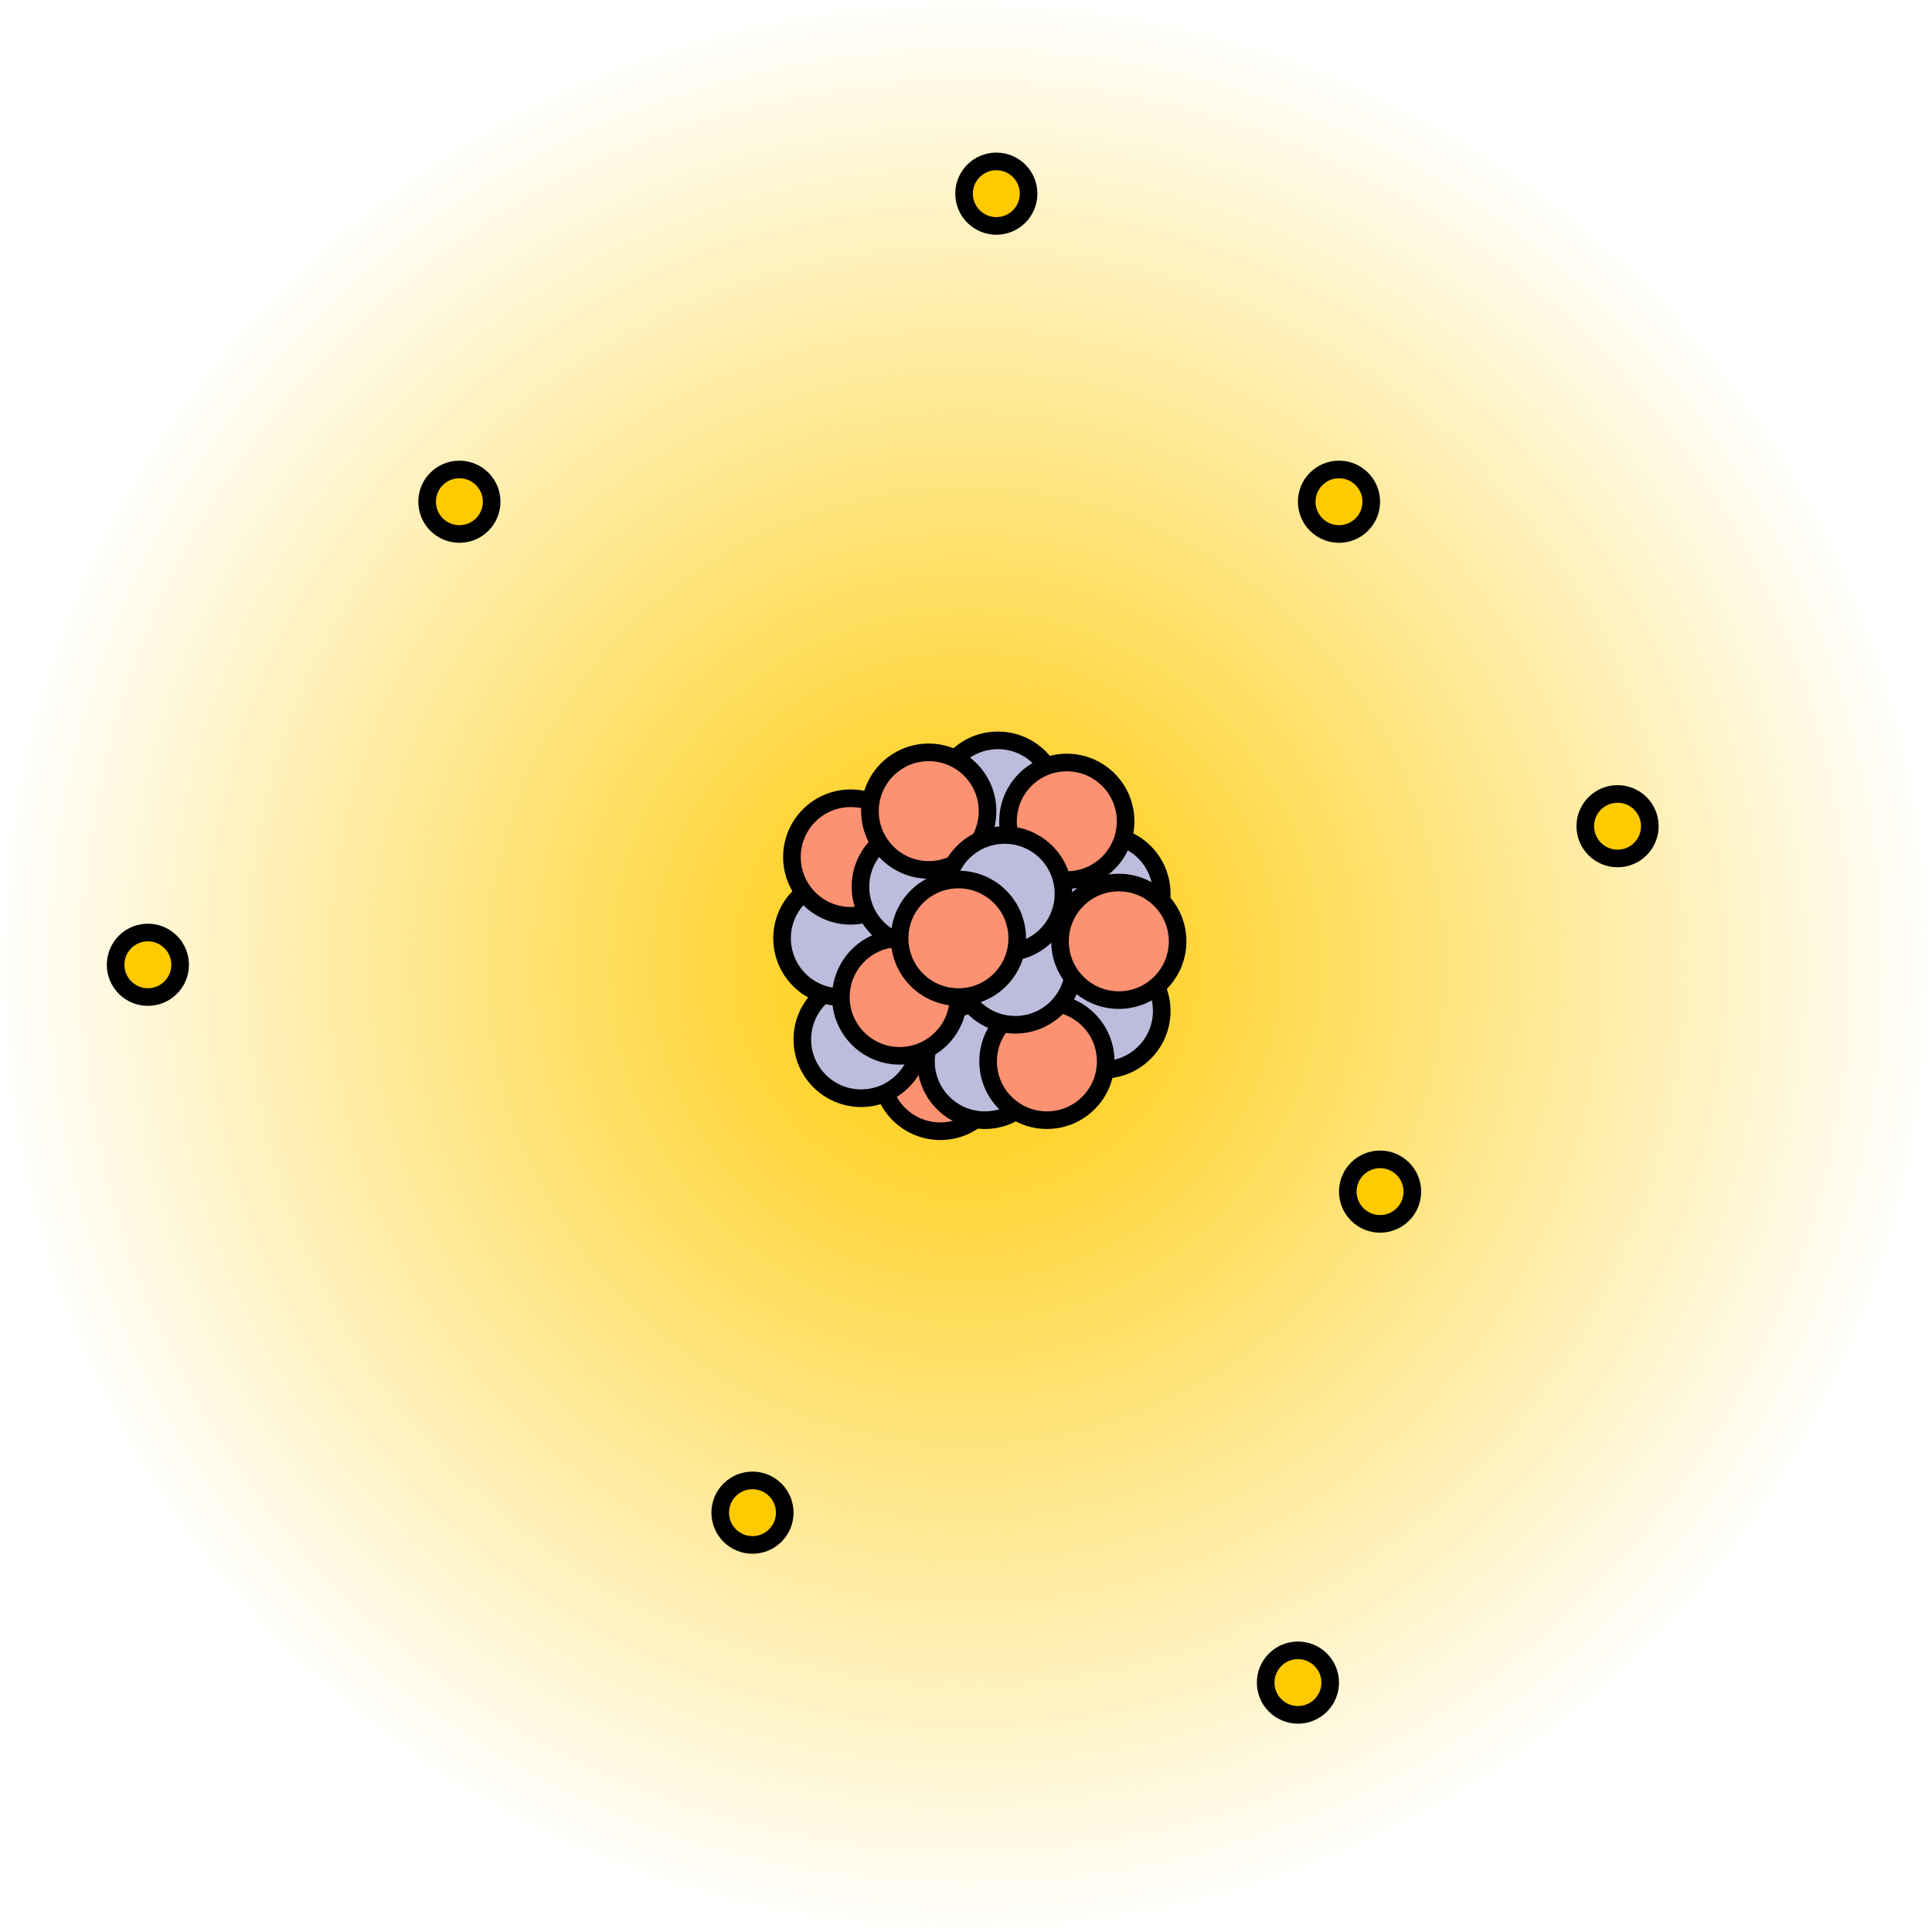
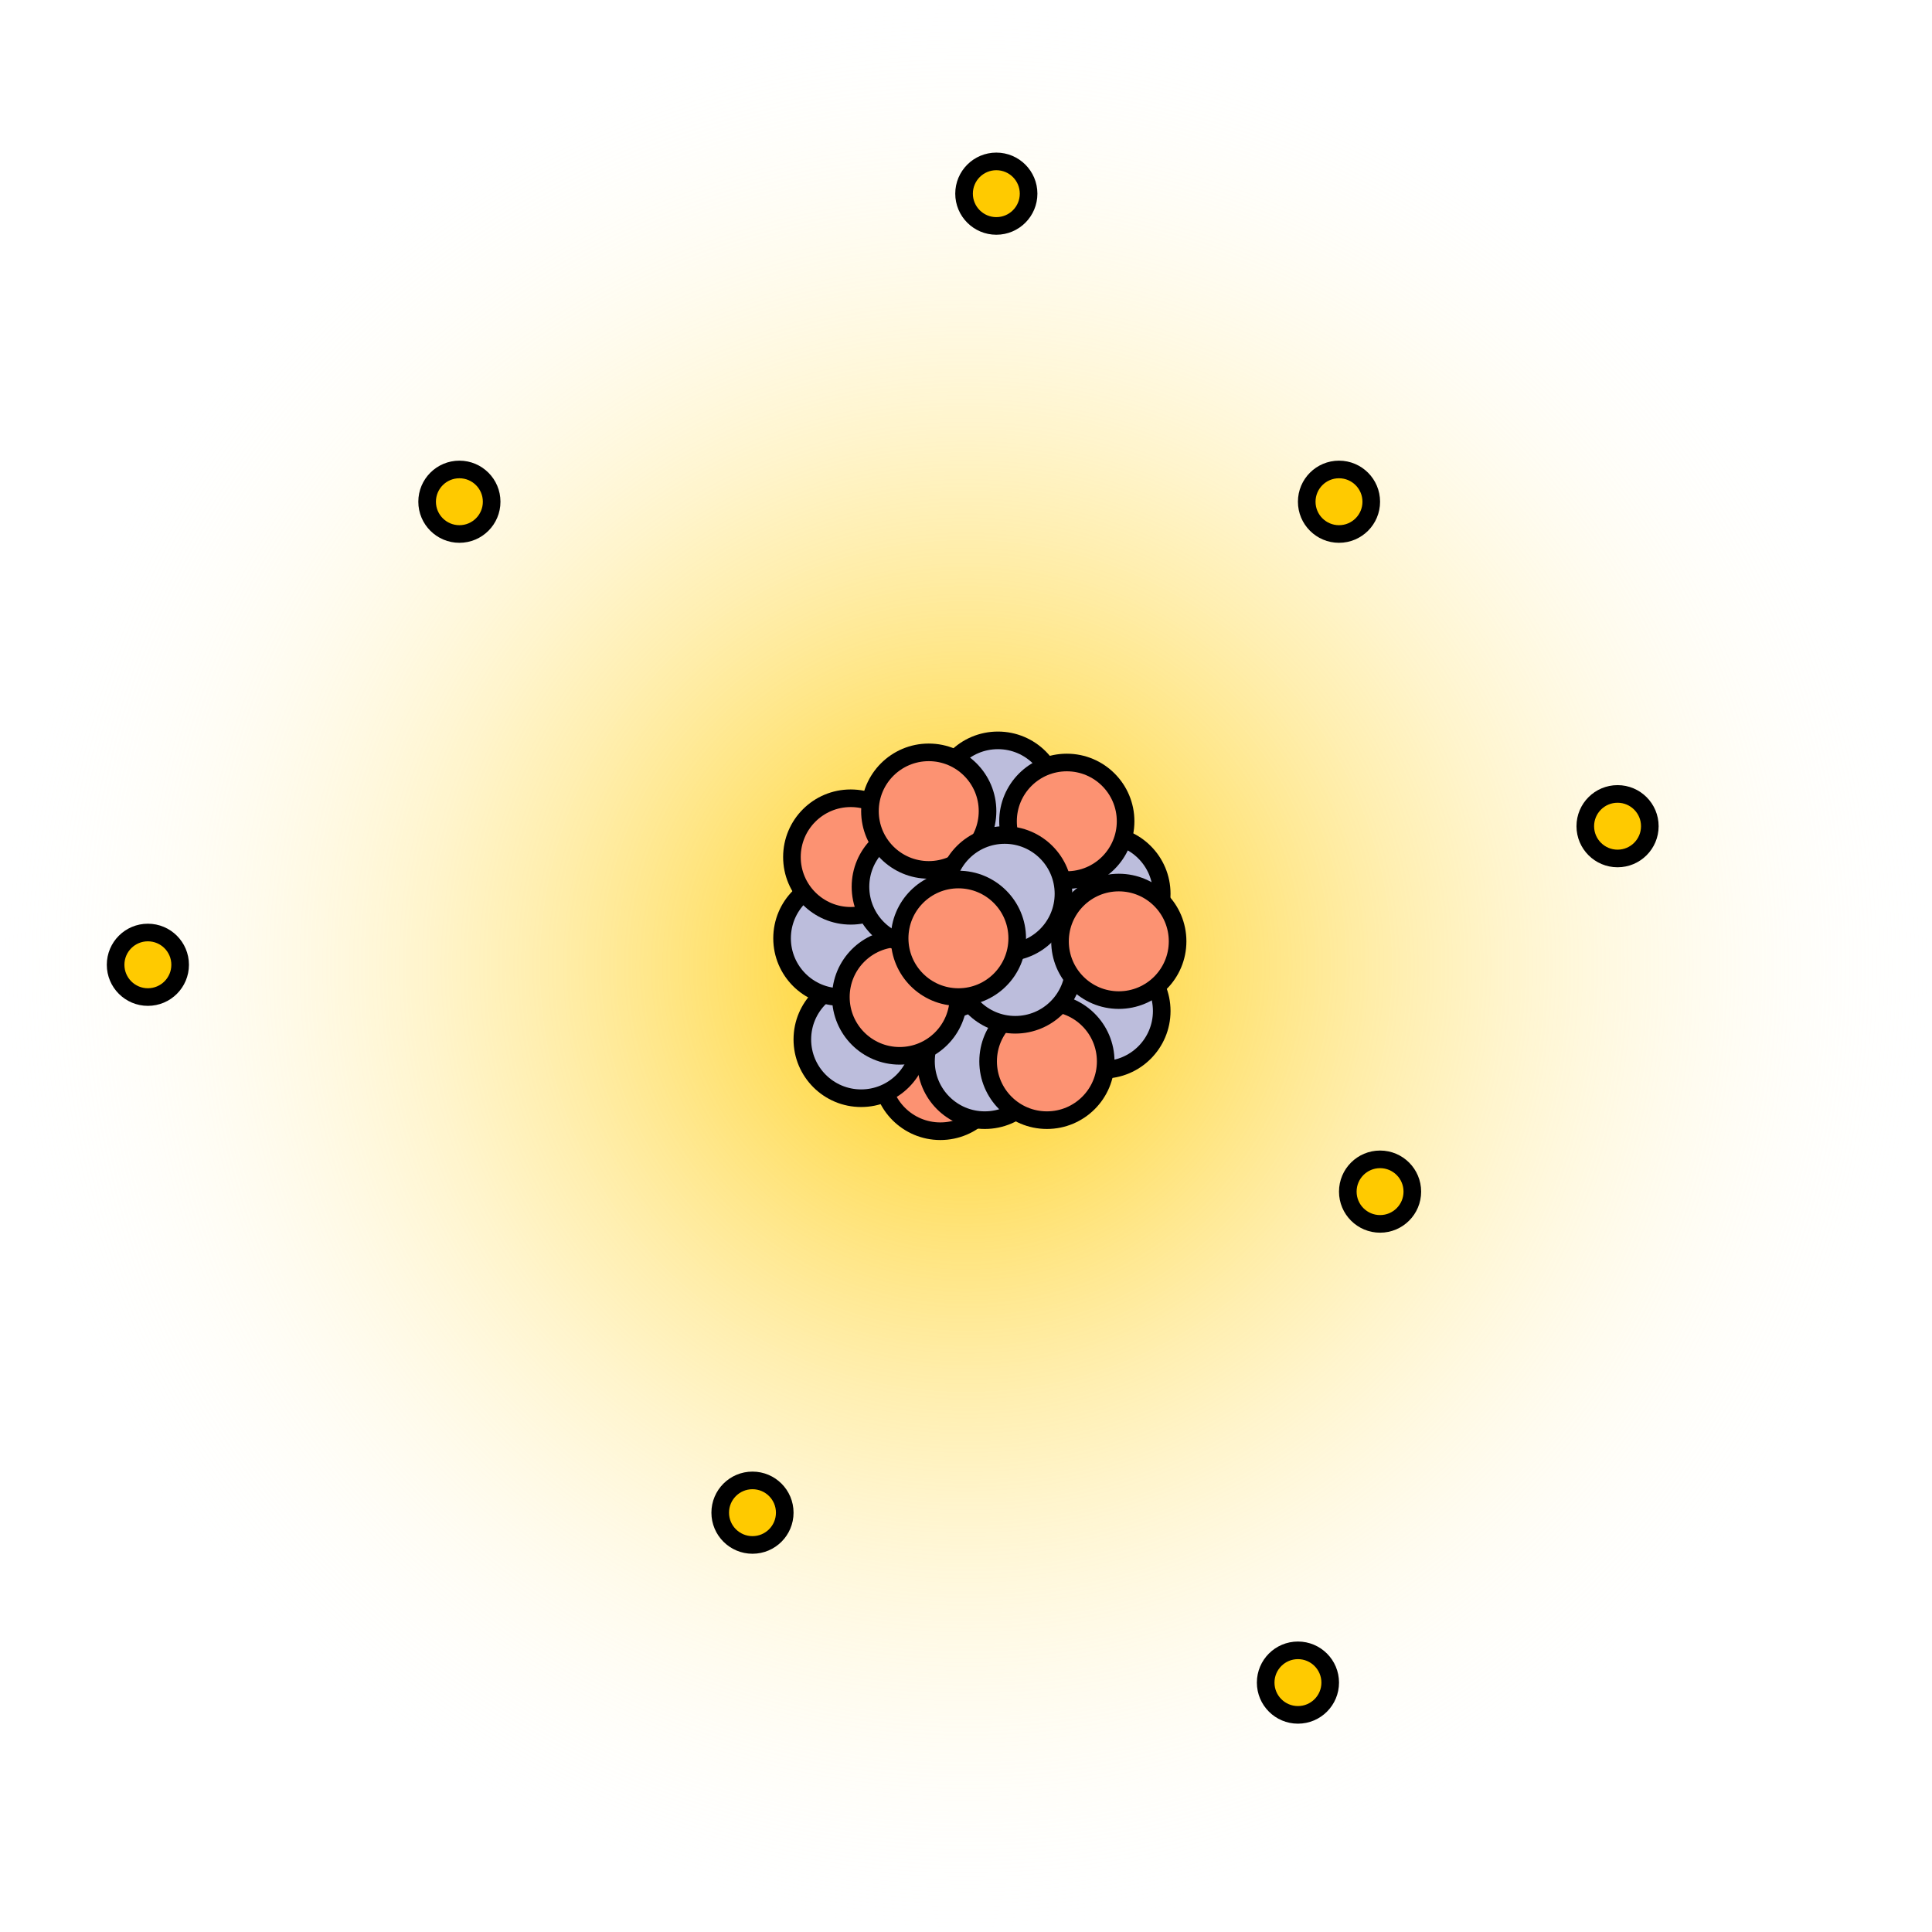
<svg xmlns="http://www.w3.org/2000/svg" version="1.1" id="svg132" width="146.259" height="146.259" viewBox="0 0 146.259 146.259">
  <defs id="defs136">
    <clipPath clipPathUnits="userSpaceOnUse" id="clipPath156">
      <path d="M 0,109.694 H 109.694 V 0 H 0 Z" id="path154" />
    </clipPath>
    <clipPath clipPathUnits="userSpaceOnUse" id="clipPath160">
      <path d="M 109.694,54.847 C 109.694,24.556 85.138,0 54.847,0 24.556,0 0,24.556 0,54.847 c 0,30.291 24.556,54.847 54.847,54.847 30.291,0 54.847,-24.556 54.847,-54.847" id="path158" />
    </clipPath>
    <clipPath clipPathUnits="userSpaceOnUse" id="clipPath164">
      <path d="M -32768,32767 H 32767 V -32768 H -32768 Z" id="path162" />
    </clipPath>
    <radialGradient fx="0" fy="0" cx="0" cy="0" r="1" gradientUnits="userSpaceOnUse" gradientTransform="matrix(54.84703,0,0,-54.84703,54.84703,54.84703)" spreadMethod="pad" id="radialGradient170">
      <stop style="stop-opacity:1;stop-color:#ffffff" offset="0" id="stop166" />
      <stop style="stop-opacity:0;stop-color:#ffffff" offset="1" id="stop168" />
    </radialGradient>
    <mask maskUnits="userSpaceOnUse" x="0" y="0" width="1" height="1" id="mask172">
      <g id="g182">
        <g clip-path="url(#clipPath164)" id="g180">
          <g id="g178">
            <g id="g176">
              <path d="M -32768,32767 H 32767 V -32768 H -32768 Z" style="fill:url(#radialGradient170);stroke:none" id="path174" />
            </g>
          </g>
        </g>
      </g>
    </mask>
    <radialGradient fx="0" fy="0" cx="0" cy="0" r="1" gradientUnits="userSpaceOnUse" gradientTransform="matrix(54.84703,0,0,-54.84703,54.84703,54.84703)" spreadMethod="pad" id="radialGradient188">
      <stop style="stop-opacity:1;stop-color:#ffca00" offset="0" id="stop184" />
-       <stop style="stop-color:#ffca00;stop-opacity:0;" offset="1" id="stop186" />
+       <stop style="stop-color:#fffffe;stop-opacity:0;" offset="1" id="stop186" />
    </radialGradient>
    <clipPath clipPathUnits="userSpaceOnUse" id="clipPath895">
      <g id="g901" style="stroke-width:1">
        <g id="g899" style="stroke-width:1">
          <path d="M 0,109.694 H 109.694 V 0 H 0 Z" id="path897" style="stroke-width:1" />
        </g>
      </g>
    </clipPath>
    <clipPath clipPathUnits="userSpaceOnUse" id="clipPath925">
      <g id="g931" style="stroke-width:1">
        <g id="g929" style="stroke-width:1">
          <path d="M 0,109.694 H 109.694 V 0 H 0 Z" id="path927" style="stroke-width:1" />
        </g>
      </g>
    </clipPath>
    <clipPath clipPathUnits="userSpaceOnUse" id="clipPath955">
      <g id="g961" style="stroke-width:1">
        <g id="g959" style="stroke-width:1">
          <path d="M 0,109.694 H 109.694 V 0 H 0 Z" id="path957" style="stroke-width:1" />
        </g>
      </g>
    </clipPath>
    <clipPath clipPathUnits="userSpaceOnUse" id="clipPath985">
      <g id="g991" style="stroke-width:1">
        <g id="g989" style="stroke-width:1">
          <path d="M 0,109.694 H 109.694 V 0 H 0 Z" id="path987" style="stroke-width:1" />
        </g>
      </g>
    </clipPath>
    <clipPath clipPathUnits="userSpaceOnUse" id="clipPath1015">
      <g id="g1021" style="stroke-width:1">
        <g id="g1019" style="stroke-width:1">
          <path d="M 0,109.694 H 109.694 V 0 H 0 Z" id="path1017" style="stroke-width:1" />
        </g>
      </g>
    </clipPath>
    <clipPath clipPathUnits="userSpaceOnUse" id="clipPath1045">
      <g id="g1051" style="stroke-width:1">
        <g id="g1049" style="stroke-width:1">
          <path d="M 0,109.694 H 109.694 V 0 H 0 Z" id="path1047" style="stroke-width:1" />
        </g>
      </g>
    </clipPath>
    <clipPath clipPathUnits="userSpaceOnUse" id="clipPath1075">
      <g id="g1081" style="stroke-width:1">
        <g id="g1079" style="stroke-width:1">
          <path d="M 0,109.694 H 109.694 V 0 H 0 Z" id="path1077" style="stroke-width:1" />
        </g>
      </g>
    </clipPath>
    <clipPath clipPathUnits="userSpaceOnUse" id="clipPath1090">
      <g id="g1096" style="stroke-width:1">
        <g id="g1094" style="stroke-width:1">
          <path d="M 0,109.694 H 109.694 V 0 H 0 Z" id="path1092" style="stroke-width:1" />
        </g>
      </g>
    </clipPath>
    <clipPath clipPathUnits="userSpaceOnUse" id="clipPath1105">
      <g id="g1111" style="stroke-width:1">
        <g id="g1109" style="stroke-width:1">
          <path d="M 0,109.694 H 109.694 V 0 H 0 Z" id="path1107" style="stroke-width:1" />
        </g>
      </g>
    </clipPath>
  </defs>
  <g id="g140" transform="matrix(1.333333,0,0,-1.333333,0,146.2587)">
    <path d="M 109.694,54.847 C 109.694,24.556 85.138,2.7491048e-6 54.847,2.7491048e-6 24.556,2.7491048e-6 1.4932453e-6,24.556 1.4932453e-6,54.847 1.4932453e-6,85.138 24.556,109.694 54.847,109.694 c 30.291,0 54.847,-24.556 54.847,-54.847" style="fill:url(#radialGradient188);stroke:none" id="path192" />
    <path d="m 56.728,48.803 c 0,-1.843 -1.494,-3.337 -3.338,-3.337 -1.843,0 -3.338,1.494 -3.338,3.337 0,1.843 1.494,3.337 3.338,3.337 1.843,0 3.338,-1.494 3.338,-3.337" style="fill:#fc9272;fill-opacity:1;fill-rule:nonzero;stroke:#000000;stroke-width:1;stroke-dasharray:none;stroke-opacity:1" id="path210-2" clip-path="none" />
    <path d="m 55.532,56.248 c 0,-1.843 -1.494,-3.337 -3.338,-3.337 -1.843,0 -3.338,1.494 -3.338,3.337 0,1.843 1.494,3.337 3.338,3.337 1.843,0 3.338,-1.494 3.338,-3.337" style="fill:#bcbddc;fill-opacity:1;fill-rule:nonzero;stroke:#000000;stroke-width:1;stroke-dasharray:none;stroke-opacity:1" id="path234" clip-path="none" />
    <path d="m 65.96,58.948 c 0,-1.843 -1.494,-3.337 -3.338,-3.337 -1.843,0 -3.338,1.494 -3.338,3.337 0,1.843 1.494,3.337 3.338,3.337 1.843,0 3.338,-1.494 3.338,-3.337" style="fill:#bcbddc;fill-opacity:1;fill-rule:nonzero;stroke:#000000;stroke-width:1;stroke-dasharray:none;stroke-opacity:1" id="path234-3-4" clip-path="none" />
    <path d="m 65.96,52.291 c 0,-1.843 -1.494,-3.337 -3.338,-3.337 -1.843,0 -3.338,1.494 -3.338,3.337 0,1.843 1.494,3.337 3.338,3.337 1.843,0 3.338,-1.494 3.338,-3.337" style="fill:#bcbddc;fill-opacity:1;fill-rule:nonzero;stroke:#000000;stroke-width:1;stroke-dasharray:none;stroke-opacity:1" id="path234-3-7" clip-path="none" />
    <path d="m 52.231,50.677 c 0,-1.843 -1.494,-3.337 -3.338,-3.337 -1.843,0 -3.338,1.494 -3.338,3.337 0,1.843 1.494,3.337 3.338,3.337 1.843,0 3.338,-1.494 3.338,-3.337" style="fill:#bcbddc;fill-opacity:1;fill-rule:nonzero;stroke:#000000;stroke-width:1;stroke-dasharray:none;stroke-opacity:1" id="path234-3-5" clip-path="none" />
    <path d="m 59.251,49.431 c 0,-1.843 -1.494,-3.337 -3.338,-3.337 -1.843,0 -3.338,1.494 -3.338,3.337 0,1.843 1.494,3.337 3.338,3.337 1.843,0 3.338,-1.494 3.338,-3.337" style="fill:#bcbddc;fill-opacity:1;fill-rule:nonzero;stroke:#000000;stroke-width:1;stroke-dasharray:none;stroke-opacity:1" id="path234-3-75" clip-path="none" />
    <path d="m 51.08,56.42 c 0,-1.843 -1.494,-3.337 -3.338,-3.337 -1.843,0 -3.338,1.494 -3.338,3.337 0,1.843 1.494,3.337 3.338,3.337 1.843,0 3.338,-1.494 3.338,-3.337" style="fill:#bcbddc;fill-opacity:1;fill-rule:nonzero;stroke:#000000;stroke-width:1;stroke-dasharray:none;stroke-opacity:1" id="path234-3-06" clip-path="none" />
    <path d="m 59.998,64.321 c 0,-1.843 -1.494,-3.337 -3.338,-3.337 -1.843,0 -3.338,1.494 -3.338,3.337 0,1.843 1.494,3.337 3.338,3.337 1.843,0 3.338,-1.494 3.338,-3.337" style="fill:#bcbddc;fill-opacity:1;fill-rule:nonzero;stroke:#000000;stroke-width:1;stroke-dasharray:none;stroke-opacity:1" id="path234-3-0" clip-path="none" />
    <path d="m 63.909,63.064 c 0,-1.843 -1.494,-3.337 -3.338,-3.337 -1.843,0 -3.338,1.494 -3.338,3.337 0,1.843 1.494,3.337 3.338,3.337 1.843,0 3.338,-1.494 3.338,-3.337" style="fill:#fc9272;fill-opacity:1;fill-rule:nonzero;stroke:#000000;stroke-width:1;stroke-dasharray:none;stroke-opacity:1" id="path210" clip-path="none" />
    <path d="m 51.64,61.034 c 0,-1.843 -1.494,-3.337 -3.338,-3.337 -1.843,0 -3.338,1.494 -3.338,3.337 0,1.843 1.494,3.337 3.338,3.337 1.843,0 3.338,-1.494 3.338,-3.337" style="fill:#fc9272;fill-opacity:1;fill-rule:nonzero;stroke:#000000;stroke-width:1;stroke-dasharray:none;stroke-opacity:1" id="path210-2-5" clip-path="none" />
    <path d="m 54.418,53.084 c 0,-1.843 -1.494,-3.337 -3.338,-3.337 -1.843,0 -3.338,1.494 -3.338,3.337 0,1.843 1.494,3.337 3.338,3.337 1.843,0 3.338,-1.494 3.338,-3.337" style="fill:#fc9272;fill-opacity:1;fill-rule:nonzero;stroke:#000000;stroke-width:1;stroke-dasharray:none;stroke-opacity:1" id="path210-2-8" clip-path="none" />
    <path d="m 62.779,49.431 c 0,-1.843 -1.494,-3.337 -3.338,-3.337 -1.843,0 -3.338,1.494 -3.338,3.337 0,1.843 1.494,3.337 3.338,3.337 1.843,0 3.338,-1.494 3.338,-3.337" style="fill:#fc9272;fill-opacity:1;fill-rule:nonzero;stroke:#000000;stroke-width:1;stroke-dasharray:none;stroke-opacity:1" id="path210-2-3-5" clip-path="none" />
    <path d="m 55.532,59.346 c 0,-1.843 -1.494,-3.337 -3.338,-3.337 -1.843,0 -3.338,1.494 -3.338,3.337 0,1.843 1.494,3.337 3.338,3.337 1.843,0 3.338,-1.494 3.338,-3.337" style="fill:#bcbddc;fill-opacity:1;fill-rule:nonzero;stroke:#000000;stroke-width:1;stroke-dasharray:none;stroke-opacity:1" id="path234-3-8" clip-path="none" />
    <path d="m 60.982,54.847 c 0,-1.843 -1.494,-3.337 -3.338,-3.337 -1.843,0 -3.338,1.494 -3.338,3.337 0,1.843 1.494,3.337 3.338,3.337 1.843,0 3.338,-1.494 3.338,-3.337" style="fill:#bcbddc;fill-opacity:1;fill-rule:nonzero;stroke:#000000;stroke-width:1;stroke-dasharray:none;stroke-opacity:1" id="path234-3-47" clip-path="none" />
    <path d="m 56.07,63.64 c 0,-1.843 -1.494,-3.337 -3.338,-3.337 -1.843,0 -3.338,1.494 -3.338,3.337 0,1.843 1.494,3.337 3.338,3.337 1.843,0 3.338,-1.494 3.338,-3.337" style="fill:#fc9272;fill-opacity:1;fill-rule:nonzero;stroke:#000000;stroke-width:1;stroke-dasharray:none;stroke-opacity:1" id="path210-2-9" clip-path="none" />
    <path d="m 60.381,58.948 c 0,-1.843 -1.494,-3.337 -3.338,-3.337 -1.843,0 -3.338,1.494 -3.338,3.337 0,1.843 1.494,3.337 3.338,3.337 1.843,0 3.338,-1.494 3.338,-3.337" style="fill:#bcbddc;fill-opacity:1;fill-rule:nonzero;stroke:#000000;stroke-width:1;stroke-dasharray:none;stroke-opacity:1" id="path234-3" clip-path="none" />
    <path d="m 57.755,56.42 c 0,-1.843 -1.494,-3.337 -3.338,-3.337 -1.843,0 -3.338,1.494 -3.338,3.337 0,1.843 1.494,3.337 3.338,3.337 1.843,0 3.338,-1.494 3.338,-3.337" style="fill:#fc9272;fill-opacity:1;fill-rule:nonzero;stroke:#000000;stroke-width:1;stroke-dasharray:none;stroke-opacity:1" id="path210-2-55" clip-path="none" />
    <path d="m 66.861,56.248 c 0,-1.843 -1.494,-3.337 -3.338,-3.337 -1.843,0 -3.338,1.494 -3.338,3.337 0,1.843 1.494,3.337 3.338,3.337 1.843,0 3.338,-1.494 3.338,-3.337" style="fill:#fc9272;fill-opacity:1;fill-rule:nonzero;stroke:#000000;stroke-width:1;stroke-dasharray:none;stroke-opacity:1" id="path210-2-3" clip-path="none" />
    <path d="m 75.526,14.16 c 0,-1.012 -0.82,-1.832 -1.832,-1.832 -1.011,0 -1.832,0.821 -1.832,1.832 0,1.012 0.82,1.832 1.832,1.832 1.012,0 1.832,-0.82 1.832,-1.832" style="fill:#ffca00;fill-opacity:1;fill-rule:nonzero;stroke:#000000;stroke-width:1;stroke-dasharray:none;stroke-opacity:1" id="path250-8" clip-path="none" />
    <path d="m 93.673,62.784 c 0,-1.012 -0.82,-1.832 -1.832,-1.832 -1.011,0 -1.832,0.821 -1.832,1.832 0,1.012 0.82,1.832 1.832,1.832 1.012,0 1.832,-0.82 1.832,-1.832" style="fill:#ffca00;fill-opacity:1;fill-rule:nonzero;stroke:#000000;stroke-width:1;stroke-dasharray:none;stroke-opacity:1" id="path250-84" clip-path="none" />
    <path d="m 44.556,23.808 c 0,-1.012 -0.82,-1.832 -1.832,-1.832 -1.011,0 -1.832,0.821 -1.832,1.832 0,1.012 0.82,1.832 1.832,1.832 1.012,0 1.832,-0.82 1.832,-1.832" style="fill:#ffca00;fill-opacity:1;fill-rule:nonzero;stroke:#000000;stroke-width:1;stroke-dasharray:none;stroke-opacity:1" id="path250-2" clip-path="none" />
    <path d="m 80.189,42.037 c 0,-1.012 -0.82,-1.832 -1.832,-1.832 -1.011,0 -1.832,0.821 -1.832,1.832 0,1.012 0.82,1.832 1.832,1.832 1.012,0 1.832,-0.82 1.832,-1.832" style="fill:#ffca00;fill-opacity:1;fill-rule:nonzero;stroke:#000000;stroke-width:1;stroke-dasharray:none;stroke-opacity:1" id="path250-9" clip-path="none" />
    <path d="m 77.857,81.207 c 0,-1.012 -0.82,-1.832 -1.832,-1.832 -1.011,0 -1.832,0.821 -1.832,1.832 0,1.012 0.82,1.832 1.832,1.832 1.012,0 1.832,-0.82 1.832,-1.832" style="fill:#ffca00;fill-opacity:1;fill-rule:nonzero;stroke:#000000;stroke-width:1;stroke-dasharray:none;stroke-opacity:1" id="path250-4" clip-path="none" />
    <path d="m 58.401,98.698 c 0,-1.012 -0.82,-1.832 -1.832,-1.832 -1.011,0 -1.832,0.821 -1.832,1.832 0,1.012 0.82,1.832 1.832,1.832 1.012,0 1.832,-0.82 1.832,-1.832" style="fill:#ffca00;fill-opacity:1;fill-rule:nonzero;stroke:#000000;stroke-width:1;stroke-dasharray:none;stroke-opacity:1" id="path250-0" clip-path="none" />
    <path d="m 27.915,81.207 c 0,-1.012 -0.82,-1.832 -1.832,-1.832 -1.011,0 -1.832,0.821 -1.832,1.832 0,1.012 0.82,1.832 1.832,1.832 1.012,0 1.832,-0.82 1.832,-1.832" style="fill:#ffca00;fill-opacity:1;fill-rule:nonzero;stroke:#000000;stroke-width:1;stroke-dasharray:none;stroke-opacity:1" id="path250-06" clip-path="none" />
    <path d="m 10.228,54.916 c 0,-1.012 -0.82,-1.832 -1.832,-1.832 -1.011,0 -1.832,0.821 -1.832,1.832 0,1.012 0.82,1.832 1.832,1.832 1.012,0 1.832,-0.82 1.832,-1.832" style="fill:#ffca00;fill-opacity:1;fill-rule:nonzero;stroke:#000000;stroke-width:1;stroke-dasharray:none;stroke-opacity:1" id="path250-04" clip-path="none" />
  </g>
</svg>
